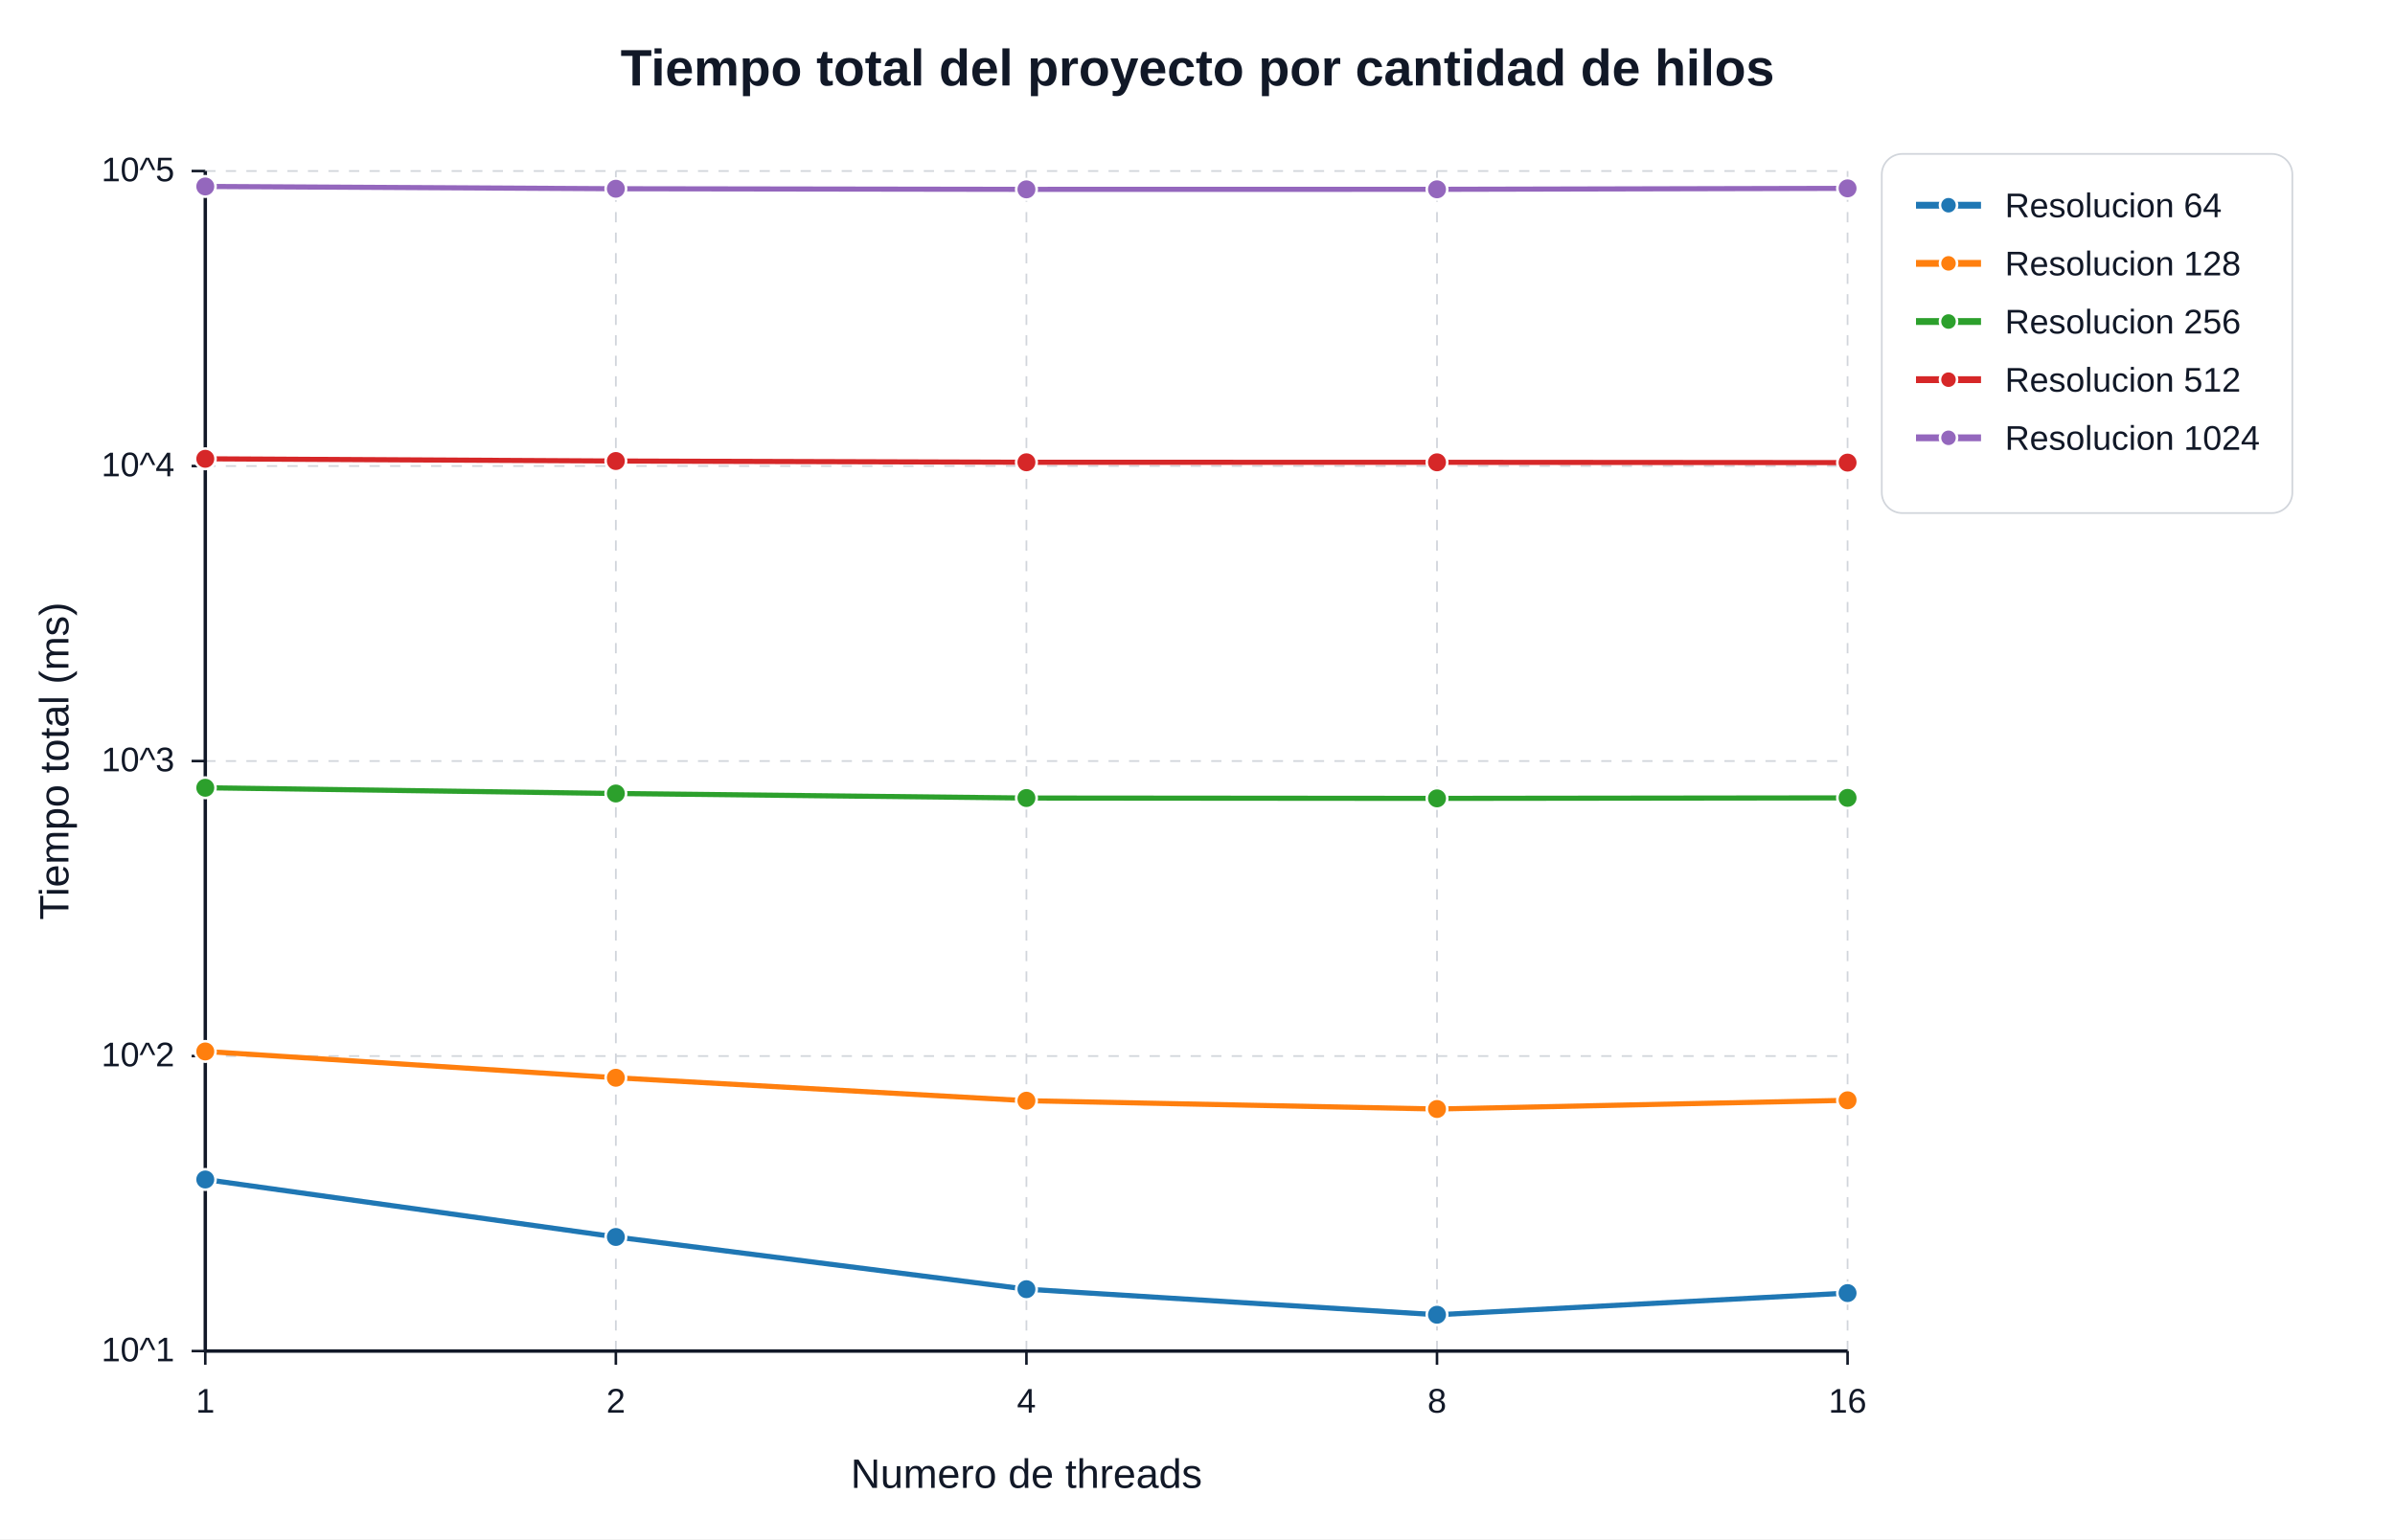
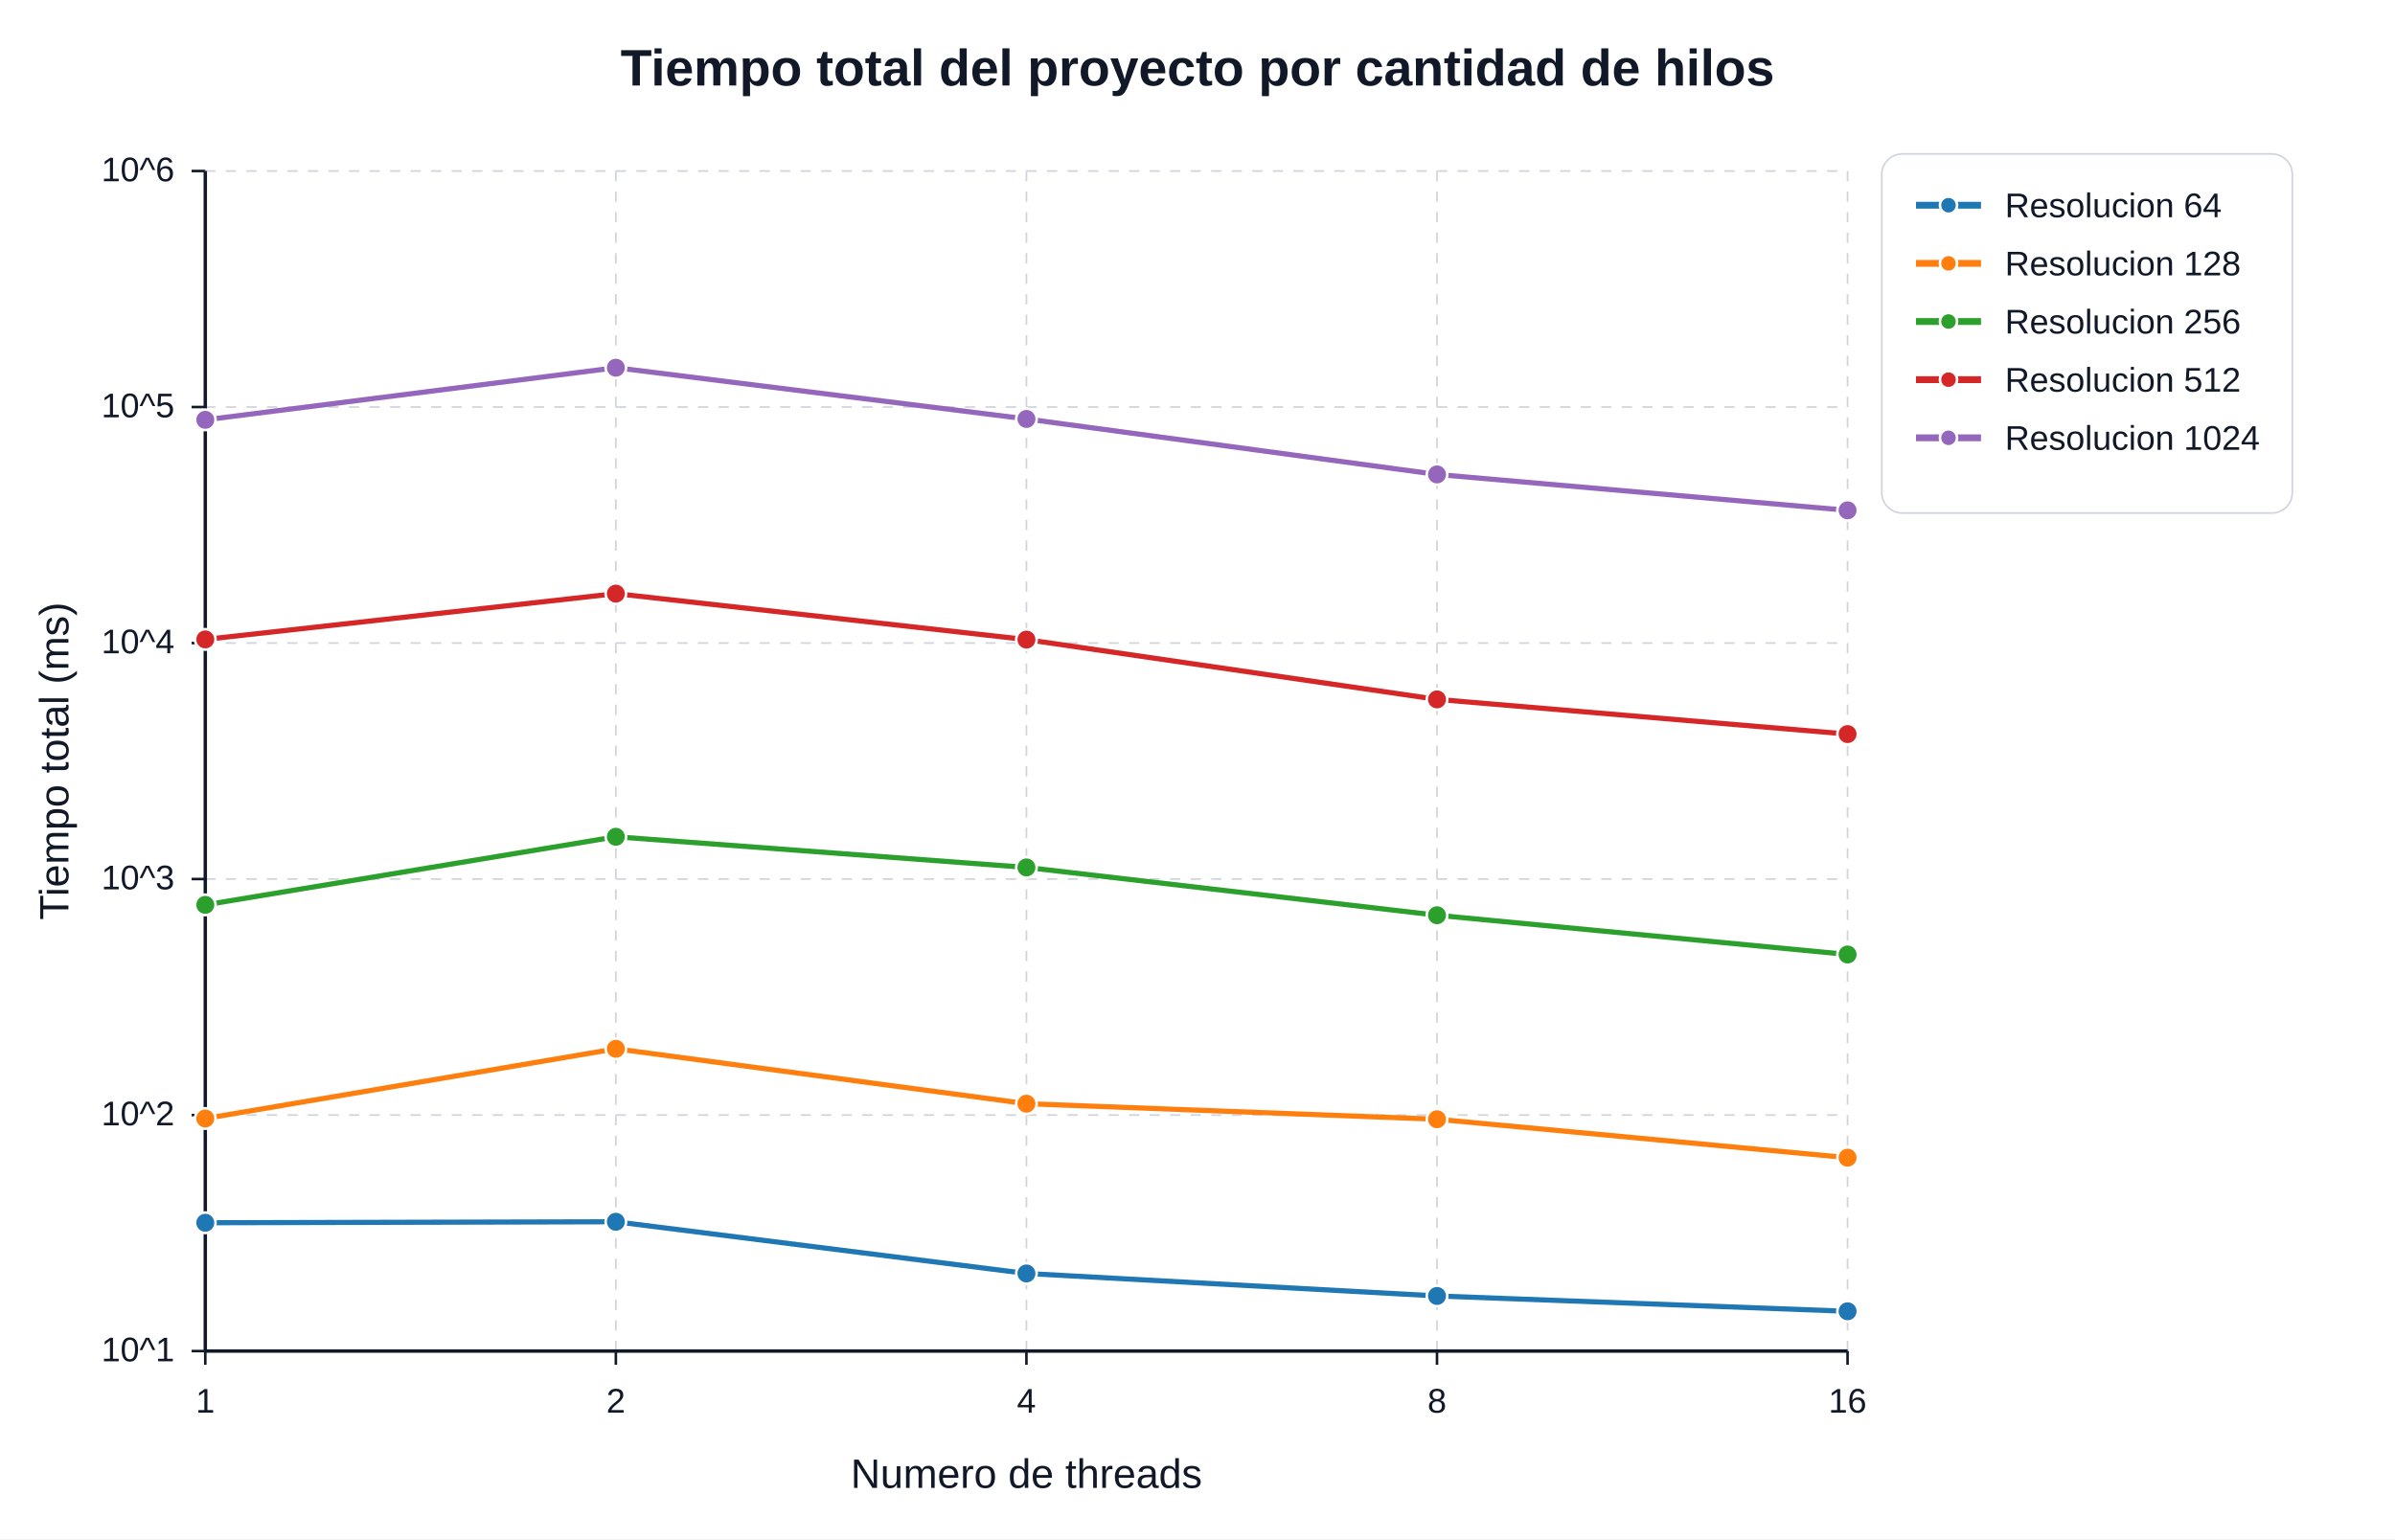
<svg xmlns="http://www.w3.org/2000/svg" width="1400" height="900" viewBox="0 0 1400 900">
  <rect width="100%" height="100%" fill="white" />
  <style>
text { font-family: Arial, sans-serif; fill: #111827; }
.grid { stroke: #d1d5db; stroke-dasharray: 6 6; }
.axis { stroke: #111827; stroke-width: 2; }
.tick { stroke: #111827; stroke-width: 1.5; }
.series { fill: none; stroke-width: 3; }
.point { stroke: white; stroke-width: 1.5; }
</style>
  <text x="700" y="50" text-anchor="middle" font-size="30" font-weight="600">Tiempo total del proyecto por cantidad de hilos</text>
  <line class="grid" x1="120" y1="790" x2="1080" y2="790" />
  <line class="tick" x1="112" y1="790" x2="120" y2="790" />
  <text x="102" y="796" text-anchor="end" font-size="20">10^1</text>
-   <line class="grid" x1="120" y1="617.5" x2="1080" y2="617.5" />
-   <line class="tick" x1="112" y1="617.5" x2="120" y2="617.5" />
-   <text x="102" y="623.5" text-anchor="end" font-size="20">10^2</text>
-   <line class="grid" x1="120" y1="445" x2="1080" y2="445" />
-   <line class="tick" x1="112" y1="445" x2="120" y2="445" />
-   <text x="102" y="451" text-anchor="end" font-size="20">10^3</text>
-   <line class="grid" x1="120" y1="272.5" x2="1080" y2="272.5" />
-   <line class="tick" x1="112" y1="272.5" x2="120" y2="272.5" />
-   <text x="102" y="278.5" text-anchor="end" font-size="20">10^4</text>
+   <line class="grid" x1="120" y1="652" x2="1080" y2="652" />
+   <line class="tick" x1="112" y1="652" x2="120" y2="652" />
+   <text x="102" y="658" text-anchor="end" font-size="20">10^2</text>
+   <line class="grid" x1="120" y1="514" x2="1080" y2="514" />
+   <line class="tick" x1="112" y1="514" x2="120" y2="514" />
+   <text x="102" y="520" text-anchor="end" font-size="20">10^3</text>
+   <line class="grid" x1="120" y1="376" x2="1080" y2="376" />
+   <line class="tick" x1="112" y1="376" x2="120" y2="376" />
+   <text x="102" y="382" text-anchor="end" font-size="20">10^4</text>
+   <line class="grid" x1="120" y1="238" x2="1080" y2="238" />
+   <line class="tick" x1="112" y1="238" x2="120" y2="238" />
+   <text x="102" y="244" text-anchor="end" font-size="20">10^5</text>
  <line class="grid" x1="120" y1="100" x2="1080" y2="100" />
  <line class="tick" x1="112" y1="100" x2="120" y2="100" />
-   <text x="102" y="106" text-anchor="end" font-size="20">10^5</text>
+   <text x="102" y="106" text-anchor="end" font-size="20">10^6</text>
  <line class="grid" x1="120" y1="100" x2="120" y2="790" />
  <line class="tick" x1="120" y1="790" x2="120" y2="798" />
  <text x="120" y="826" text-anchor="middle" font-size="20">1</text>
  <line class="grid" x1="360" y1="100" x2="360" y2="790" />
  <line class="tick" x1="360" y1="790" x2="360" y2="798" />
  <text x="360" y="826" text-anchor="middle" font-size="20">2</text>
  <line class="grid" x1="600" y1="100" x2="600" y2="790" />
  <line class="tick" x1="600" y1="790" x2="600" y2="798" />
  <text x="600" y="826" text-anchor="middle" font-size="20">4</text>
  <line class="grid" x1="840" y1="100" x2="840" y2="790" />
  <line class="tick" x1="840" y1="790" x2="840" y2="798" />
  <text x="840" y="826" text-anchor="middle" font-size="20">8</text>
  <line class="grid" x1="1080" y1="100" x2="1080" y2="790" />
  <line class="tick" x1="1080" y1="790" x2="1080" y2="798" />
  <text x="1080" y="826" text-anchor="middle" font-size="20">16</text>
  <line class="axis" x1="120" y1="100" x2="120" y2="790" />
  <line class="axis" x1="120" y1="790" x2="1080" y2="790" />
  <text x="600" y="870" text-anchor="middle" font-size="24">Numero de threads</text>
  <text x="40" y="445" text-anchor="middle" font-size="24" transform="rotate(-90 40 445)">Tiempo total (ms)</text>
-   <polyline class="series" stroke="#1f77b4" points="120.00,689.68 360.00,723.29 600.00,753.82 840.00,768.77 1080.00,756.10 " />
-   <circle class="point" cx="120.00" cy="689.68" r="6" fill="#1f77b4" />
-   <circle class="point" cx="360.00" cy="723.29" r="6" fill="#1f77b4" />
-   <circle class="point" cx="600.00" cy="753.82" r="6" fill="#1f77b4" />
-   <circle class="point" cx="840.00" cy="768.77" r="6" fill="#1f77b4" />
-   <circle class="point" cx="1080.00" cy="756.10" r="6" fill="#1f77b4" />
-   <polyline class="series" stroke="#ff7f0e" points="120.00,614.81 360.00,630.19 600.00,643.61 840.00,648.47 1080.00,643.37 " />
-   <circle class="point" cx="120.00" cy="614.81" r="6" fill="#ff7f0e" />
-   <circle class="point" cx="360.00" cy="630.19" r="6" fill="#ff7f0e" />
-   <circle class="point" cx="600.00" cy="643.61" r="6" fill="#ff7f0e" />
-   <circle class="point" cx="840.00" cy="648.47" r="6" fill="#ff7f0e" />
-   <circle class="point" cx="1080.00" cy="643.37" r="6" fill="#ff7f0e" />
-   <polyline class="series" stroke="#2ca02c" points="120.00,460.63 360.00,463.98 600.00,466.63 840.00,466.83 1080.00,466.54 " />
-   <circle class="point" cx="120.00" cy="460.63" r="6" fill="#2ca02c" />
-   <circle class="point" cx="360.00" cy="463.98" r="6" fill="#2ca02c" />
-   <circle class="point" cx="600.00" cy="466.63" r="6" fill="#2ca02c" />
-   <circle class="point" cx="840.00" cy="466.83" r="6" fill="#2ca02c" />
-   <circle class="point" cx="1080.00" cy="466.54" r="6" fill="#2ca02c" />
-   <polyline class="series" stroke="#d62728" points="120.00,268.27 360.00,269.57 600.00,270.31 840.00,270.33 1080.00,270.50 " />
-   <circle class="point" cx="120.00" cy="268.27" r="6" fill="#d62728" />
-   <circle class="point" cx="360.00" cy="269.57" r="6" fill="#d62728" />
-   <circle class="point" cx="600.00" cy="270.31" r="6" fill="#d62728" />
-   <circle class="point" cx="840.00" cy="270.33" r="6" fill="#d62728" />
-   <circle class="point" cx="1080.00" cy="270.50" r="6" fill="#d62728" />
-   <polyline class="series" stroke="#9467bd" points="120.00,109.03 360.00,110.36 600.00,110.72 840.00,110.70 1080.00,110.14 " />
-   <circle class="point" cx="120.00" cy="109.03" r="6" fill="#9467bd" />
-   <circle class="point" cx="360.00" cy="110.36" r="6" fill="#9467bd" />
-   <circle class="point" cx="600.00" cy="110.72" r="6" fill="#9467bd" />
-   <circle class="point" cx="840.00" cy="110.70" r="6" fill="#9467bd" />
-   <circle class="point" cx="1080.00" cy="110.14" r="6" fill="#9467bd" />
+   <polyline class="series" stroke="#1f77b4" points="120.00,714.98 360.00,714.40 600.00,744.63 840.00,757.78 1080.00,766.75 " />
+   <circle class="point" cx="120.00" cy="714.98" r="6" fill="#1f77b4" />
+   <circle class="point" cx="360.00" cy="714.40" r="6" fill="#1f77b4" />
+   <circle class="point" cx="600.00" cy="744.63" r="6" fill="#1f77b4" />
+   <circle class="point" cx="840.00" cy="757.78" r="6" fill="#1f77b4" />
+   <circle class="point" cx="1080.00" cy="766.75" r="6" fill="#1f77b4" />
+   <polyline class="series" stroke="#ff7f0e" points="120.00,654.02 360.00,613.26 600.00,645.36 840.00,654.45 1080.00,676.92 " />
+   <circle class="point" cx="120.00" cy="654.02" r="6" fill="#ff7f0e" />
+   <circle class="point" cx="360.00" cy="613.26" r="6" fill="#ff7f0e" />
+   <circle class="point" cx="600.00" cy="645.36" r="6" fill="#ff7f0e" />
+   <circle class="point" cx="840.00" cy="654.45" r="6" fill="#ff7f0e" />
+   <circle class="point" cx="1080.00" cy="676.92" r="6" fill="#ff7f0e" />
+   <polyline class="series" stroke="#2ca02c" points="120.00,529.10 360.00,489.28 600.00,507.21 840.00,535.16 1080.00,558.12 " />
+   <circle class="point" cx="120.00" cy="529.10" r="6" fill="#2ca02c" />
+   <circle class="point" cx="360.00" cy="489.28" r="6" fill="#2ca02c" />
+   <circle class="point" cx="600.00" cy="507.21" r="6" fill="#2ca02c" />
+   <circle class="point" cx="840.00" cy="535.16" r="6" fill="#2ca02c" />
+   <circle class="point" cx="1080.00" cy="558.12" r="6" fill="#2ca02c" />
+   <polyline class="series" stroke="#d62728" points="120.00,373.88 360.00,347.11 600.00,373.99 840.00,408.95 1080.00,429.24 " />
+   <circle class="point" cx="120.00" cy="373.88" r="6" fill="#d62728" />
+   <circle class="point" cx="360.00" cy="347.11" r="6" fill="#d62728" />
+   <circle class="point" cx="600.00" cy="373.99" r="6" fill="#d62728" />
+   <circle class="point" cx="840.00" cy="408.95" r="6" fill="#d62728" />
+   <circle class="point" cx="1080.00" cy="429.24" r="6" fill="#d62728" />
+   <polyline class="series" stroke="#9467bd" points="120.00,245.49 360.00,215.01 600.00,244.97 840.00,277.42 1080.00,298.41 " />
+   <circle class="point" cx="120.00" cy="245.49" r="6" fill="#9467bd" />
+   <circle class="point" cx="360.00" cy="215.01" r="6" fill="#9467bd" />
+   <circle class="point" cx="600.00" cy="244.97" r="6" fill="#9467bd" />
+   <circle class="point" cx="840.00" cy="277.42" r="6" fill="#9467bd" />
+   <circle class="point" cx="1080.00" cy="298.41" r="6" fill="#9467bd" />
  <rect x="1100" y="90" width="240" height="210" rx="12" fill="white" stroke="#d1d5db" />
  <line x1="1120" y1="120" x2="1158" y2="120" stroke="#1f77b4" stroke-width="4" />
  <circle cx="1139" cy="120" r="5" fill="#1f77b4" stroke="white" stroke-width="1.5" />
  <text x="1172" y="127" font-size="20">Resolucion 64</text>
  <line x1="1120" y1="154" x2="1158" y2="154" stroke="#ff7f0e" stroke-width="4" />
  <circle cx="1139" cy="154" r="5" fill="#ff7f0e" stroke="white" stroke-width="1.5" />
  <text x="1172" y="161" font-size="20">Resolucion 128</text>
  <line x1="1120" y1="188" x2="1158" y2="188" stroke="#2ca02c" stroke-width="4" />
  <circle cx="1139" cy="188" r="5" fill="#2ca02c" stroke="white" stroke-width="1.5" />
  <text x="1172" y="195" font-size="20">Resolucion 256</text>
  <line x1="1120" y1="222" x2="1158" y2="222" stroke="#d62728" stroke-width="4" />
  <circle cx="1139" cy="222" r="5" fill="#d62728" stroke="white" stroke-width="1.5" />
  <text x="1172" y="229" font-size="20">Resolucion 512</text>
  <line x1="1120" y1="256" x2="1158" y2="256" stroke="#9467bd" stroke-width="4" />
  <circle cx="1139" cy="256" r="5" fill="#9467bd" stroke="white" stroke-width="1.5" />
  <text x="1172" y="263" font-size="20">Resolucion 1024</text>
</svg>
